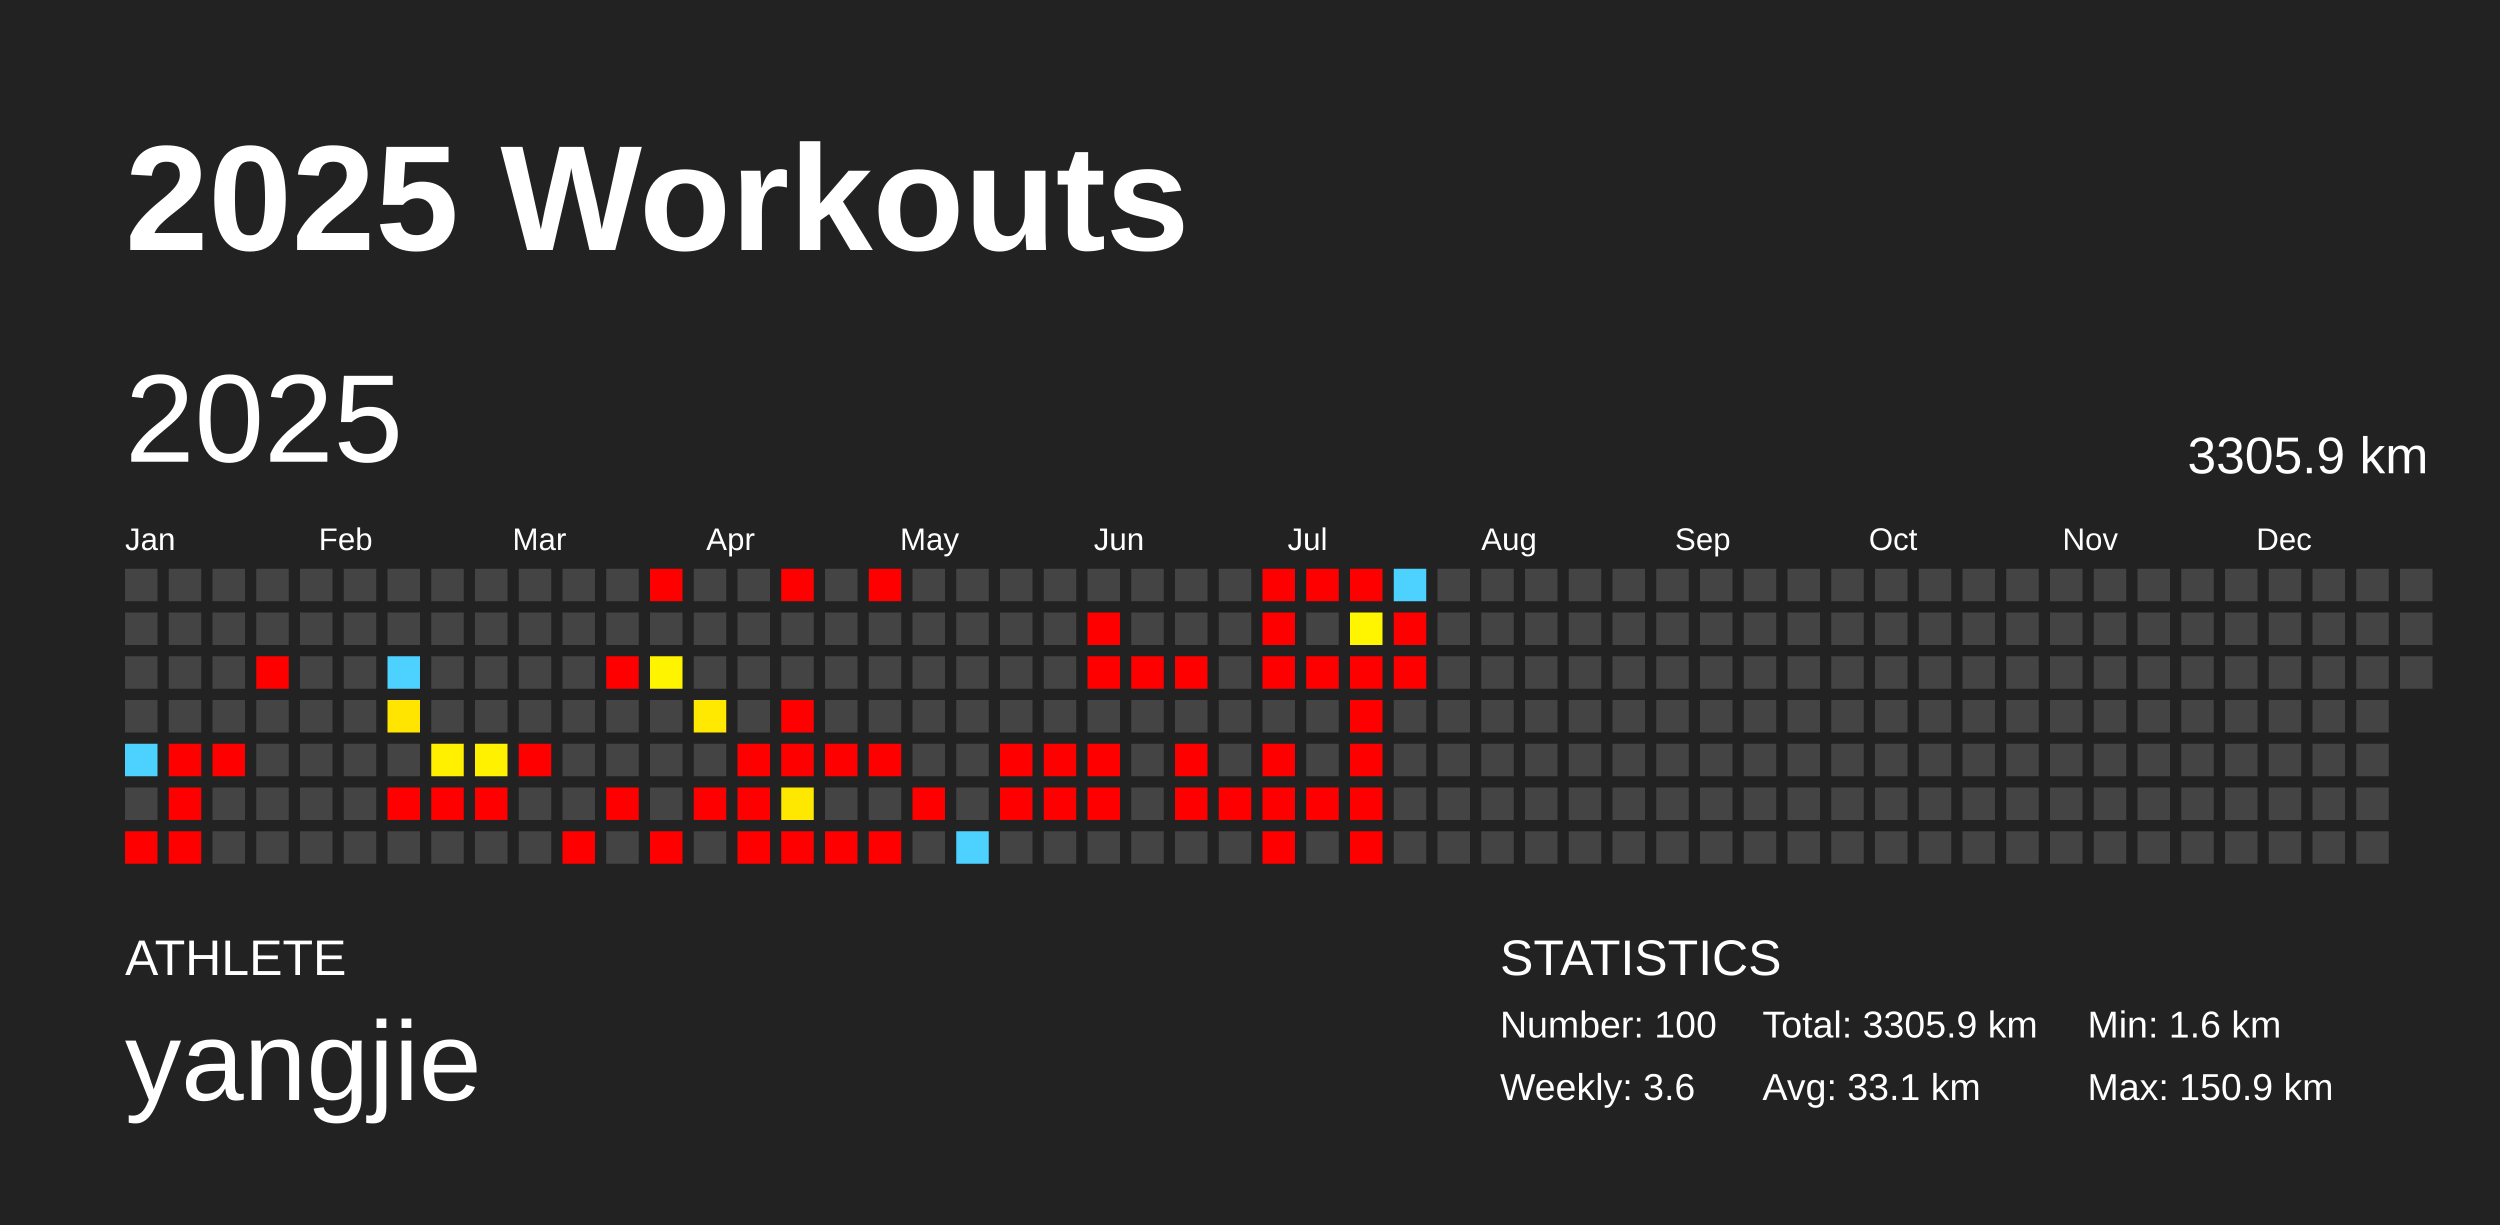
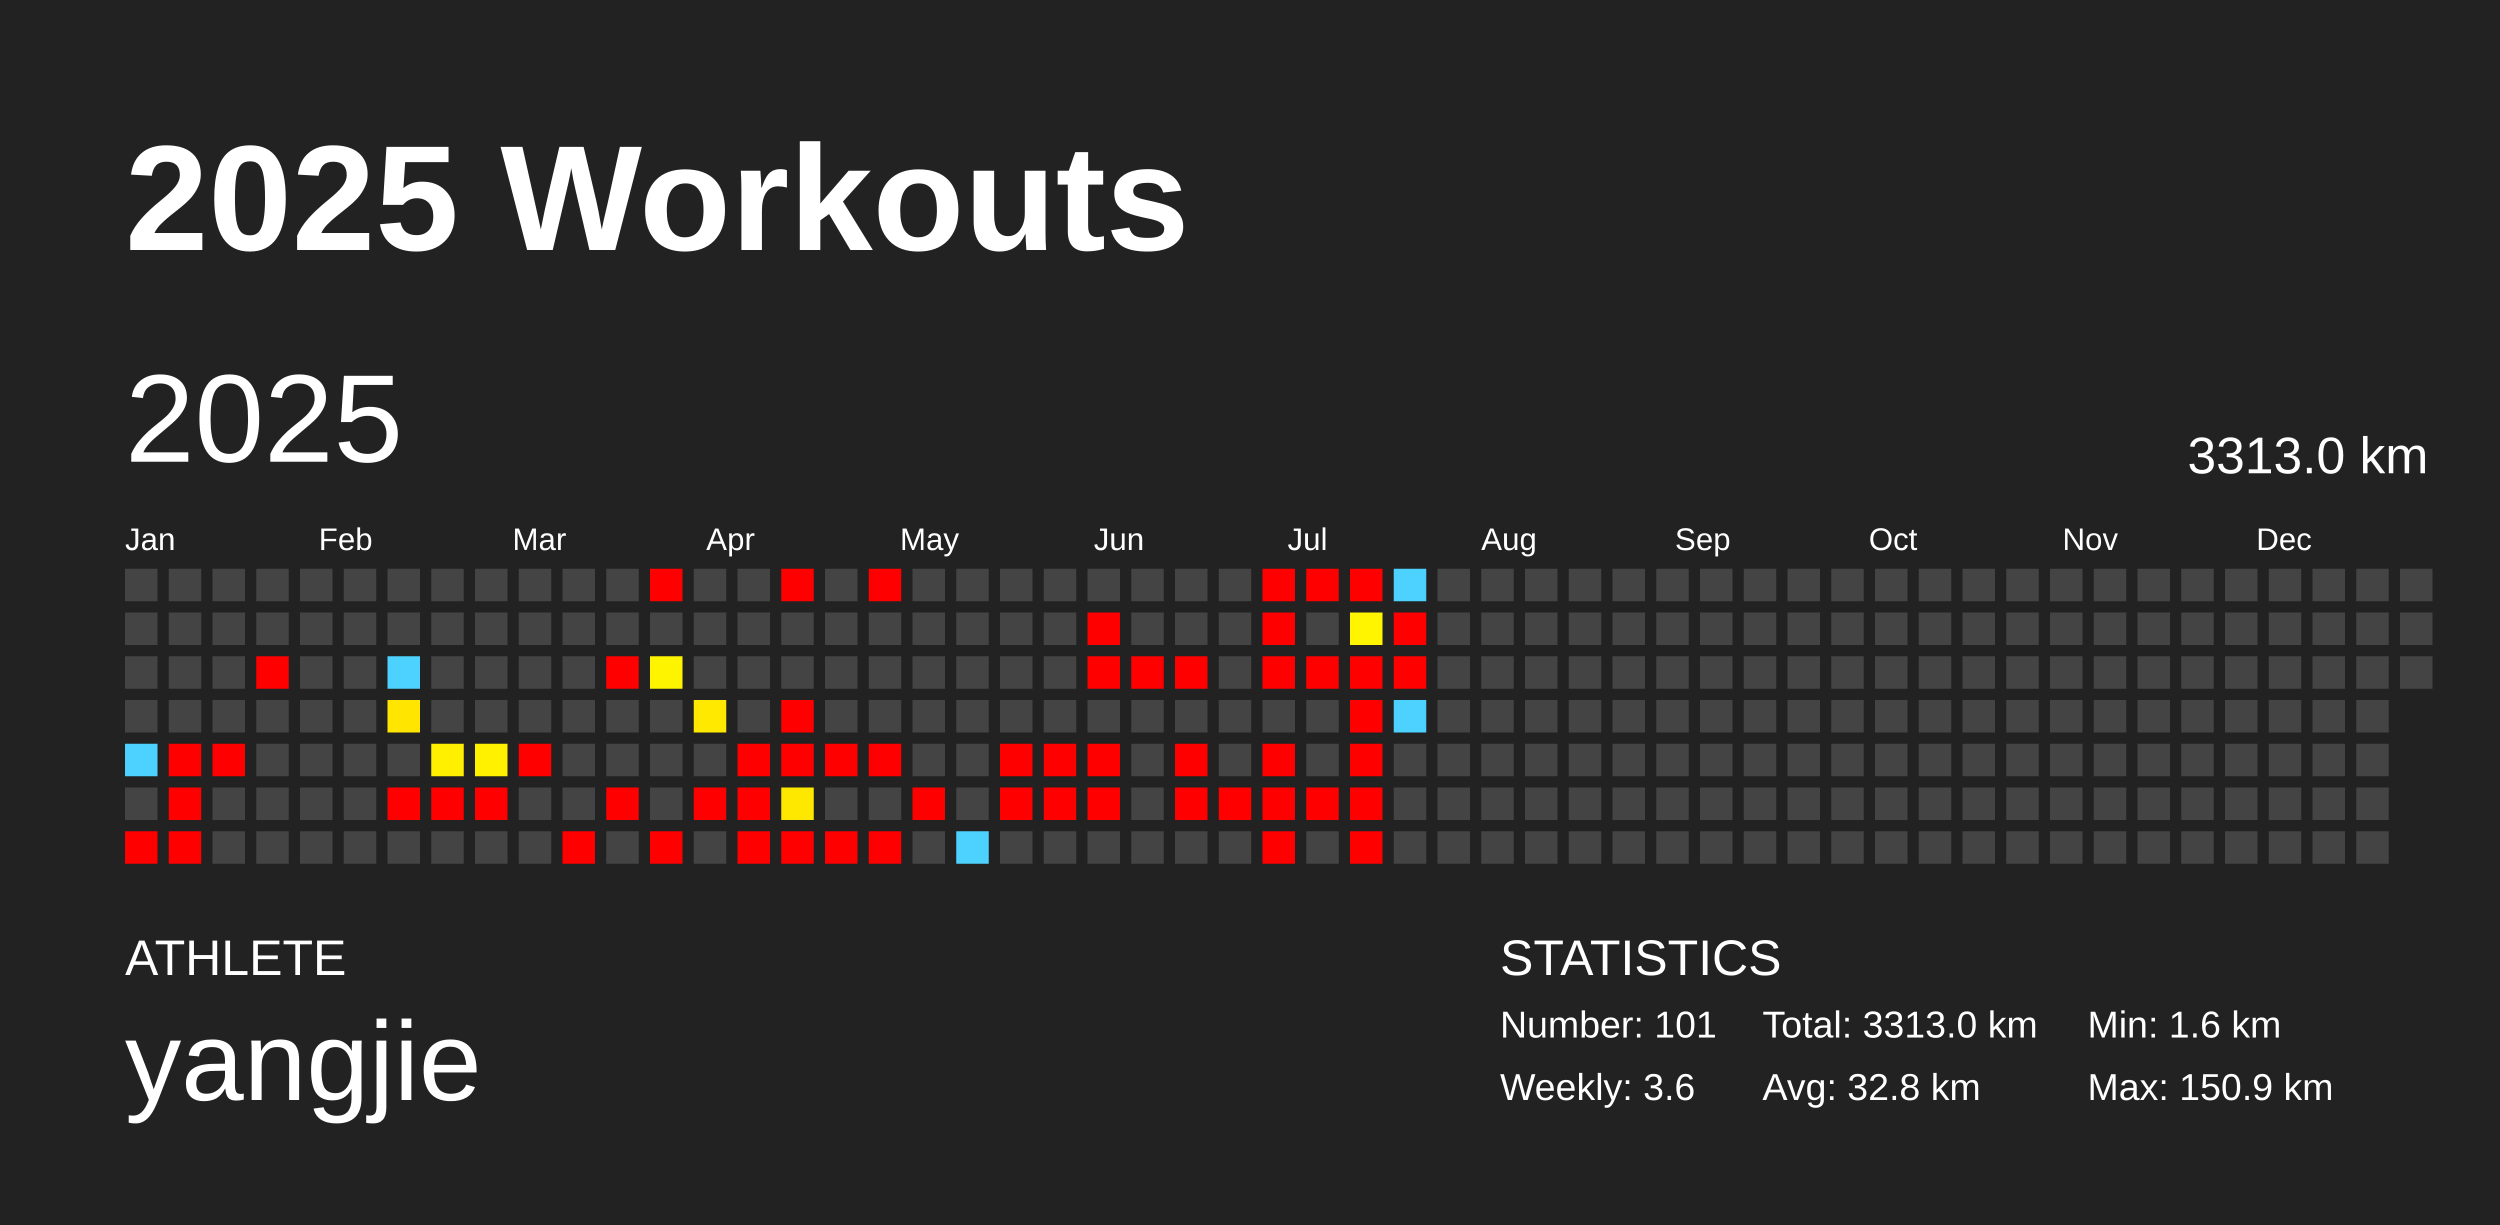
<svg xmlns="http://www.w3.org/2000/svg" baseProfile="full" height="98mm" version="1.1" viewBox="0,0,200,98" width="200mm">
  <defs />
  <rect fill="#222222" height="98" width="200" x="0" y="0" />
  <text fill="#FFFFFF" style="font-size:12px; font-family:Arial; font-weight:bold;" x="10" y="20">2025 Workouts</text>
  <text fill="#FFFFFF" style="font-size:4px; font-family:Arial" x="10" y="78">ATHLETE</text>
  <text fill="#FFFFFF" style="font-size:9px; font-family:Arial" x="10" y="88">yangjie</text>
  <text fill="#FFFFFF" style="font-size:4px; font-family:Arial" x="120" y="78">STATISTICS</text>
-   <text fill="#FFFFFF" style="font-size:3px; font-family:Arial" x="120" y="83">Number: 100</text>
+   <text fill="#FFFFFF" style="font-size:3px; font-family:Arial" x="120" y="83">Number: 101</text>
  <text fill="#FFFFFF" style="font-size:3px; font-family:Arial" x="120" y="88">Weekly: 3.6</text>
-   <text fill="#FFFFFF" style="font-size:3px; font-family:Arial" x="141" y="83">Total: 3305.9 km</text>
-   <text fill="#FFFFFF" style="font-size:3px; font-family:Arial" x="141" y="88">Avg: 33.1 km</text>
+   <text fill="#FFFFFF" style="font-size:3px; font-family:Arial" x="141" y="83">Total: 3313.0 km</text>
+   <text fill="#FFFFFF" style="font-size:3px; font-family:Arial" x="141" y="88">Avg: 32.8 km</text>
  <text fill="#FFFFFF" style="font-size:3px; font-family:Arial" x="167" y="83">Min: 1.6 km</text>
  <text fill="#FFFFFF" style="font-size:3px; font-family:Arial" x="167" y="88">Max: 150.9 km</text>
  <text dominant-baseline="hanging" fill="#FFFFFF" style="font-size:10.0px; font-family:Arial;" x="10" y="30">2025</text>
-   <text dominant-baseline="hanging" fill="#FFFFFF" style="font-size:4.125px; font-family:Arial;" x="175" y="35">3305.9 km</text>
+   <text dominant-baseline="hanging" fill="#FFFFFF" style="font-size:4.125px; font-family:Arial;" x="175" y="35">3313.0 km</text>
  <text fill="#FFFFFF" style="font-size:2.5px; font-family:Arial" x="10.0" y="44">Jan</text>
  <text fill="#FFFFFF" style="font-size:2.5px; font-family:Arial" x="25.5" y="44">Feb</text>
  <text fill="#FFFFFF" style="font-size:2.5px; font-family:Arial" x="41.0" y="44">Mar</text>
  <text fill="#FFFFFF" style="font-size:2.5px; font-family:Arial" x="56.5" y="44">Apr</text>
  <text fill="#FFFFFF" style="font-size:2.5px; font-family:Arial" x="72.0" y="44">May</text>
  <text fill="#FFFFFF" style="font-size:2.5px; font-family:Arial" x="87.5" y="44">Jun</text>
  <text fill="#FFFFFF" style="font-size:2.5px; font-family:Arial" x="103.0" y="44">Jul</text>
  <text fill="#FFFFFF" style="font-size:2.5px; font-family:Arial" x="118.5" y="44">Aug</text>
  <text fill="#FFFFFF" style="font-size:2.5px; font-family:Arial" x="134.0" y="44">Sep</text>
  <text fill="#FFFFFF" style="font-size:2.5px; font-family:Arial" x="149.5" y="44">Oct</text>
  <text fill="#FFFFFF" style="font-size:2.5px; font-family:Arial" x="165.0" y="44">Nov</text>
  <text fill="#FFFFFF" style="font-size:2.5px; font-family:Arial" x="180.5" y="44">Dec</text>
  <rect fill="#444444" height="2.6" width="2.6" x="10.0" y="45.5" />
  <rect fill="#444444" height="2.6" width="2.6" x="10.0" y="49.0" />
  <rect fill="#444444" height="2.6" width="2.6" x="10.0" y="52.5" />
  <rect fill="#444444" height="2.6" width="2.6" x="10.0" y="56.0" />
  <rect fill="#4dd2ff" height="2.6" width="2.6" x="10.0" y="59.5" />
  <rect fill="#444444" height="2.6" width="2.6" x="10.0" y="63.0" />
  <rect fill="red" height="2.6" width="2.6" x="10.0" y="66.5" />
  <rect fill="#444444" height="2.6" width="2.6" x="13.5" y="45.5" />
  <rect fill="#444444" height="2.6" width="2.6" x="13.5" y="49.0" />
  <rect fill="#444444" height="2.6" width="2.6" x="13.5" y="52.5" />
  <rect fill="#444444" height="2.6" width="2.6" x="13.5" y="56.0" />
  <rect fill="red" height="2.6" width="2.6" x="13.5" y="59.5" />
  <rect fill="red" height="2.6" width="2.6" x="13.5" y="63.0" />
  <rect fill="red" height="2.6" width="2.6" x="13.5" y="66.5" />
  <rect fill="#444444" height="2.6" width="2.6" x="17.0" y="45.5" />
  <rect fill="#444444" height="2.6" width="2.6" x="17.0" y="49.0" />
  <rect fill="#444444" height="2.6" width="2.6" x="17.0" y="52.5" />
  <rect fill="#444444" height="2.6" width="2.6" x="17.0" y="56.0" />
  <rect fill="red" height="2.6" width="2.6" x="17.0" y="59.5" />
  <rect fill="#444444" height="2.6" width="2.6" x="17.0" y="63.0" />
  <rect fill="#444444" height="2.6" width="2.6" x="17.0" y="66.5" />
  <rect fill="#444444" height="2.6" width="2.6" x="20.5" y="45.5" />
  <rect fill="#444444" height="2.6" width="2.6" x="20.5" y="49.0" />
  <rect fill="red" height="2.6" width="2.6" x="20.5" y="52.5" />
  <rect fill="#444444" height="2.6" width="2.6" x="20.5" y="56.0" />
  <rect fill="#444444" height="2.6" width="2.6" x="20.5" y="59.5" />
  <rect fill="#444444" height="2.6" width="2.6" x="20.5" y="63.0" />
  <rect fill="#444444" height="2.6" width="2.6" x="20.5" y="66.5" />
  <rect fill="#444444" height="2.6" width="2.6" x="24.0" y="45.5" />
  <rect fill="#444444" height="2.6" width="2.6" x="24.0" y="49.0" />
  <rect fill="#444444" height="2.6" width="2.6" x="24.0" y="52.5" />
  <rect fill="#444444" height="2.6" width="2.6" x="24.0" y="56.0" />
  <rect fill="#444444" height="2.6" width="2.6" x="24.0" y="59.5" />
  <rect fill="#444444" height="2.6" width="2.6" x="24.0" y="63.0" />
  <rect fill="#444444" height="2.6" width="2.6" x="24.0" y="66.5" />
  <rect fill="#444444" height="2.6" width="2.6" x="27.5" y="45.5" />
  <rect fill="#444444" height="2.6" width="2.6" x="27.5" y="49.0" />
  <rect fill="#444444" height="2.6" width="2.6" x="27.5" y="52.5" />
  <rect fill="#444444" height="2.6" width="2.6" x="27.5" y="56.0" />
  <rect fill="#444444" height="2.6" width="2.6" x="27.5" y="59.5" />
  <rect fill="#444444" height="2.6" width="2.6" x="27.5" y="63.0" />
  <rect fill="#444444" height="2.6" width="2.6" x="27.5" y="66.5" />
  <rect fill="#444444" height="2.6" width="2.6" x="31.0" y="45.5" />
  <rect fill="#444444" height="2.6" width="2.6" x="31.0" y="49.0" />
  <rect fill="#4dd2ff" height="2.6" width="2.6" x="31.0" y="52.5" />
  <rect fill="#ffe500" height="2.6" width="2.6" x="31.0" y="56.0" />
  <rect fill="#444444" height="2.6" width="2.6" x="31.0" y="59.5" />
  <rect fill="red" height="2.6" width="2.6" x="31.0" y="63.0" />
  <rect fill="#444444" height="2.6" width="2.6" x="31.0" y="66.5" />
  <rect fill="#444444" height="2.6" width="2.6" x="34.5" y="45.5" />
  <rect fill="#444444" height="2.6" width="2.6" x="34.5" y="49.0" />
  <rect fill="#444444" height="2.6" width="2.6" x="34.5" y="52.5" />
  <rect fill="#444444" height="2.6" width="2.6" x="34.5" y="56.0" />
  <rect fill="#fff000" height="2.6" width="2.6" x="34.5" y="59.5" />
  <rect fill="red" height="2.6" width="2.6" x="34.5" y="63.0" />
  <rect fill="#444444" height="2.6" width="2.6" x="34.5" y="66.5" />
  <rect fill="#444444" height="2.6" width="2.6" x="38.0" y="45.5" />
  <rect fill="#444444" height="2.6" width="2.6" x="38.0" y="49.0" />
  <rect fill="#444444" height="2.6" width="2.6" x="38.0" y="52.5" />
  <rect fill="#444444" height="2.6" width="2.6" x="38.0" y="56.0" />
  <rect fill="#fff100" height="2.6" width="2.6" x="38.0" y="59.5" />
  <rect fill="red" height="2.6" width="2.6" x="38.0" y="63.0" />
  <rect fill="#444444" height="2.6" width="2.6" x="38.0" y="66.5" />
  <rect fill="#444444" height="2.6" width="2.6" x="41.5" y="45.5" />
  <rect fill="#444444" height="2.6" width="2.6" x="41.5" y="49.0" />
  <rect fill="#444444" height="2.6" width="2.6" x="41.5" y="52.5" />
  <rect fill="#444444" height="2.6" width="2.6" x="41.5" y="56.0" />
  <rect fill="red" height="2.6" width="2.6" x="41.5" y="59.5" />
  <rect fill="#444444" height="2.6" width="2.6" x="41.5" y="63.0" />
  <rect fill="#444444" height="2.6" width="2.6" x="41.5" y="66.5" />
  <rect fill="#444444" height="2.6" width="2.6" x="45.0" y="45.5" />
  <rect fill="#444444" height="2.6" width="2.6" x="45.0" y="49.0" />
  <rect fill="#444444" height="2.6" width="2.6" x="45.0" y="52.5" />
  <rect fill="#444444" height="2.6" width="2.6" x="45.0" y="56.0" />
  <rect fill="#444444" height="2.6" width="2.6" x="45.0" y="59.5" />
  <rect fill="#444444" height="2.6" width="2.6" x="45.0" y="63.0" />
  <rect fill="red" height="2.6" width="2.6" x="45.0" y="66.5" />
  <rect fill="#444444" height="2.6" width="2.6" x="48.5" y="45.5" />
  <rect fill="#444444" height="2.6" width="2.6" x="48.5" y="49.0" />
  <rect fill="red" height="2.6" width="2.6" x="48.5" y="52.5" />
  <rect fill="#444444" height="2.6" width="2.6" x="48.5" y="56.0" />
  <rect fill="#444444" height="2.6" width="2.6" x="48.5" y="59.5" />
  <rect fill="red" height="2.6" width="2.6" x="48.5" y="63.0" />
  <rect fill="#444444" height="2.6" width="2.6" x="48.5" y="66.5" />
  <rect fill="red" height="2.6" width="2.6" x="52.0" y="45.5" />
  <rect fill="#444444" height="2.6" width="2.6" x="52.0" y="49.0" />
  <rect fill="#fff400" height="2.6" width="2.6" x="52.0" y="52.5" />
  <rect fill="#444444" height="2.6" width="2.6" x="52.0" y="56.0" />
  <rect fill="#444444" height="2.6" width="2.6" x="52.0" y="59.5" />
  <rect fill="#444444" height="2.6" width="2.6" x="52.0" y="63.0" />
  <rect fill="red" height="2.6" width="2.6" x="52.0" y="66.5" />
  <rect fill="#444444" height="2.6" width="2.6" x="55.5" y="45.5" />
  <rect fill="#444444" height="2.6" width="2.6" x="55.5" y="49.0" />
  <rect fill="#444444" height="2.6" width="2.6" x="55.5" y="52.5" />
  <rect fill="#ffe900" height="2.6" width="2.6" x="55.5" y="56.0" />
  <rect fill="#444444" height="2.6" width="2.6" x="55.5" y="59.5" />
  <rect fill="red" height="2.6" width="2.6" x="55.5" y="63.0" />
  <rect fill="#444444" height="2.6" width="2.6" x="55.5" y="66.5" />
  <rect fill="#444444" height="2.6" width="2.6" x="59.0" y="45.5" />
  <rect fill="#444444" height="2.6" width="2.6" x="59.0" y="49.0" />
  <rect fill="#444444" height="2.6" width="2.6" x="59.0" y="52.5" />
  <rect fill="#444444" height="2.6" width="2.6" x="59.0" y="56.0" />
  <rect fill="red" height="2.6" width="2.6" x="59.0" y="59.5" />
  <rect fill="red" height="2.6" width="2.6" x="59.0" y="63.0" />
  <rect fill="red" height="2.6" width="2.6" x="59.0" y="66.5" />
  <rect fill="red" height="2.6" width="2.6" x="62.5" y="45.5" />
  <rect fill="#444444" height="2.6" width="2.6" x="62.5" y="49.0" />
  <rect fill="#444444" height="2.6" width="2.6" x="62.5" y="52.5" />
  <rect fill="red" height="2.6" width="2.6" x="62.5" y="56.0" />
  <rect fill="red" height="2.6" width="2.6" x="62.5" y="59.5" />
  <rect fill="#ffe800" height="2.6" width="2.6" x="62.5" y="63.0" />
  <rect fill="red" height="2.6" width="2.6" x="62.5" y="66.5" />
  <rect fill="#444444" height="2.6" width="2.6" x="66.0" y="45.5" />
  <rect fill="#444444" height="2.6" width="2.6" x="66.0" y="49.0" />
  <rect fill="#444444" height="2.6" width="2.6" x="66.0" y="52.5" />
  <rect fill="#444444" height="2.6" width="2.6" x="66.0" y="56.0" />
  <rect fill="red" height="2.6" width="2.6" x="66.0" y="59.5" />
  <rect fill="#444444" height="2.6" width="2.6" x="66.0" y="63.0" />
  <rect fill="red" height="2.6" width="2.6" x="66.0" y="66.5" />
  <rect fill="red" height="2.6" width="2.6" x="69.5" y="45.5" />
  <rect fill="#444444" height="2.6" width="2.6" x="69.5" y="49.0" />
  <rect fill="#444444" height="2.6" width="2.6" x="69.5" y="52.5" />
  <rect fill="#444444" height="2.6" width="2.6" x="69.5" y="56.0" />
  <rect fill="red" height="2.6" width="2.6" x="69.5" y="59.5" />
  <rect fill="#444444" height="2.6" width="2.6" x="69.5" y="63.0" />
  <rect fill="red" height="2.6" width="2.6" x="69.5" y="66.5" />
  <rect fill="#444444" height="2.6" width="2.6" x="73.0" y="45.5" />
  <rect fill="#444444" height="2.6" width="2.6" x="73.0" y="49.0" />
  <rect fill="#444444" height="2.6" width="2.6" x="73.0" y="52.5" />
  <rect fill="#444444" height="2.6" width="2.6" x="73.0" y="56.0" />
  <rect fill="#444444" height="2.6" width="2.6" x="73.0" y="59.5" />
  <rect fill="red" height="2.6" width="2.6" x="73.0" y="63.0" />
  <rect fill="#444444" height="2.6" width="2.6" x="73.0" y="66.5" />
  <rect fill="#444444" height="2.6" width="2.6" x="76.5" y="45.5" />
  <rect fill="#444444" height="2.6" width="2.6" x="76.5" y="49.0" />
  <rect fill="#444444" height="2.6" width="2.6" x="76.5" y="52.5" />
  <rect fill="#444444" height="2.6" width="2.6" x="76.5" y="56.0" />
  <rect fill="#444444" height="2.6" width="2.6" x="76.5" y="59.5" />
  <rect fill="#444444" height="2.6" width="2.6" x="76.5" y="63.0" />
  <rect fill="#4dd2ff" height="2.6" width="2.6" x="76.5" y="66.5" />
  <rect fill="#444444" height="2.6" width="2.6" x="80.0" y="45.5" />
  <rect fill="#444444" height="2.6" width="2.6" x="80.0" y="49.0" />
  <rect fill="#444444" height="2.6" width="2.6" x="80.0" y="52.5" />
  <rect fill="#444444" height="2.6" width="2.6" x="80.0" y="56.0" />
  <rect fill="red" height="2.6" width="2.6" x="80.0" y="59.5" />
  <rect fill="red" height="2.6" width="2.6" x="80.0" y="63.0" />
  <rect fill="#444444" height="2.6" width="2.6" x="80.0" y="66.5" />
  <rect fill="#444444" height="2.6" width="2.6" x="83.5" y="45.5" />
  <rect fill="#444444" height="2.6" width="2.6" x="83.5" y="49.0" />
  <rect fill="#444444" height="2.6" width="2.6" x="83.5" y="52.5" />
  <rect fill="#444444" height="2.6" width="2.6" x="83.5" y="56.0" />
  <rect fill="red" height="2.6" width="2.6" x="83.5" y="59.5" />
  <rect fill="red" height="2.6" width="2.6" x="83.5" y="63.0" />
  <rect fill="#444444" height="2.6" width="2.6" x="83.5" y="66.5" />
  <rect fill="#444444" height="2.6" width="2.6" x="87.0" y="45.5" />
  <rect fill="red" height="2.6" width="2.6" x="87.0" y="49.0" />
  <rect fill="red" height="2.6" width="2.6" x="87.0" y="52.5" />
  <rect fill="#444444" height="2.6" width="2.6" x="87.0" y="56.0" />
  <rect fill="red" height="2.6" width="2.6" x="87.0" y="59.5" />
  <rect fill="red" height="2.6" width="2.6" x="87.0" y="63.0" />
  <rect fill="#444444" height="2.6" width="2.6" x="87.0" y="66.5" />
  <rect fill="#444444" height="2.6" width="2.6" x="90.5" y="45.5" />
  <rect fill="#444444" height="2.6" width="2.6" x="90.5" y="49.0" />
  <rect fill="red" height="2.6" width="2.6" x="90.5" y="52.5" />
  <rect fill="#444444" height="2.6" width="2.6" x="90.5" y="56.0" />
  <rect fill="#444444" height="2.6" width="2.6" x="90.5" y="59.5" />
  <rect fill="#444444" height="2.6" width="2.6" x="90.5" y="63.0" />
  <rect fill="#444444" height="2.6" width="2.6" x="90.5" y="66.5" />
  <rect fill="#444444" height="2.6" width="2.6" x="94.0" y="45.5" />
  <rect fill="#444444" height="2.6" width="2.6" x="94.0" y="49.0" />
  <rect fill="red" height="2.6" width="2.6" x="94.0" y="52.5" />
  <rect fill="#444444" height="2.6" width="2.6" x="94.0" y="56.0" />
  <rect fill="red" height="2.6" width="2.6" x="94.0" y="59.5" />
  <rect fill="red" height="2.6" width="2.6" x="94.0" y="63.0" />
  <rect fill="#444444" height="2.6" width="2.6" x="94.0" y="66.5" />
  <rect fill="#444444" height="2.6" width="2.6" x="97.5" y="45.5" />
  <rect fill="#444444" height="2.6" width="2.6" x="97.5" y="49.0" />
  <rect fill="#444444" height="2.6" width="2.6" x="97.5" y="52.5" />
  <rect fill="#444444" height="2.6" width="2.6" x="97.5" y="56.0" />
  <rect fill="#444444" height="2.6" width="2.6" x="97.5" y="59.5" />
  <rect fill="red" height="2.6" width="2.6" x="97.5" y="63.0" />
  <rect fill="#444444" height="2.6" width="2.6" x="97.5" y="66.5" />
  <rect fill="red" height="2.6" width="2.6" x="101.0" y="45.5" />
  <rect fill="red" height="2.6" width="2.6" x="101.0" y="49.0" />
  <rect fill="red" height="2.6" width="2.6" x="101.0" y="52.5" />
  <rect fill="#444444" height="2.6" width="2.6" x="101.0" y="56.0" />
  <rect fill="red" height="2.6" width="2.6" x="101.0" y="59.5" />
  <rect fill="red" height="2.6" width="2.6" x="101.0" y="63.0" />
  <rect fill="red" height="2.6" width="2.6" x="101.0" y="66.5" />
  <rect fill="red" height="2.6" width="2.6" x="104.5" y="45.5" />
  <rect fill="#444444" height="2.6" width="2.6" x="104.5" y="49.0" />
  <rect fill="red" height="2.6" width="2.6" x="104.5" y="52.5" />
  <rect fill="#444444" height="2.6" width="2.6" x="104.5" y="56.0" />
  <rect fill="#444444" height="2.6" width="2.6" x="104.5" y="59.5" />
  <rect fill="red" height="2.6" width="2.6" x="104.5" y="63.0" />
  <rect fill="#444444" height="2.6" width="2.6" x="104.5" y="66.5" />
  <rect fill="red" height="2.6" width="2.6" x="108.0" y="45.5" />
  <rect fill="#fff500" height="2.6" width="2.6" x="108.0" y="49.0" />
  <rect fill="red" height="2.6" width="2.6" x="108.0" y="52.5" />
  <rect fill="red" height="2.6" width="2.6" x="108.0" y="56.0" />
  <rect fill="red" height="2.6" width="2.6" x="108.0" y="59.5" />
  <rect fill="red" height="2.6" width="2.6" x="108.0" y="63.0" />
  <rect fill="red" height="2.6" width="2.6" x="108.0" y="66.5" />
  <rect fill="#4dd2ff" height="2.6" width="2.6" x="111.5" y="45.5" />
  <rect fill="red" height="2.6" width="2.6" x="111.5" y="49.0" />
  <rect fill="red" height="2.6" width="2.6" x="111.5" y="52.5" />
-   <rect fill="#444444" height="2.6" width="2.6" x="111.5" y="56.0" />
+   <rect fill="#4dd2ff" height="2.6" width="2.6" x="111.5" y="56.0" />
  <rect fill="#444444" height="2.6" width="2.6" x="111.5" y="59.5" />
  <rect fill="#444444" height="2.6" width="2.6" x="111.5" y="63.0" />
  <rect fill="#444444" height="2.6" width="2.6" x="111.5" y="66.5" />
  <rect fill="#444444" height="2.6" width="2.6" x="115.0" y="45.5" />
  <rect fill="#444444" height="2.6" width="2.6" x="115.0" y="49.0" />
  <rect fill="#444444" height="2.6" width="2.6" x="115.0" y="52.5" />
  <rect fill="#444444" height="2.6" width="2.6" x="115.0" y="56.0" />
  <rect fill="#444444" height="2.6" width="2.6" x="115.0" y="59.5" />
  <rect fill="#444444" height="2.6" width="2.6" x="115.0" y="63.0" />
  <rect fill="#444444" height="2.6" width="2.6" x="115.0" y="66.5" />
  <rect fill="#444444" height="2.6" width="2.6" x="118.5" y="45.5" />
  <rect fill="#444444" height="2.6" width="2.6" x="118.5" y="49.0" />
  <rect fill="#444444" height="2.6" width="2.6" x="118.5" y="52.5" />
  <rect fill="#444444" height="2.6" width="2.6" x="118.5" y="56.0" />
  <rect fill="#444444" height="2.6" width="2.6" x="118.5" y="59.5" />
  <rect fill="#444444" height="2.6" width="2.6" x="118.5" y="63.0" />
  <rect fill="#444444" height="2.6" width="2.6" x="118.5" y="66.5" />
  <rect fill="#444444" height="2.6" width="2.6" x="122.0" y="45.5" />
  <rect fill="#444444" height="2.6" width="2.6" x="122.0" y="49.0" />
  <rect fill="#444444" height="2.6" width="2.6" x="122.0" y="52.5" />
  <rect fill="#444444" height="2.6" width="2.6" x="122.0" y="56.0" />
  <rect fill="#444444" height="2.6" width="2.6" x="122.0" y="59.5" />
  <rect fill="#444444" height="2.6" width="2.6" x="122.0" y="63.0" />
  <rect fill="#444444" height="2.6" width="2.6" x="122.0" y="66.5" />
  <rect fill="#444444" height="2.6" width="2.6" x="125.5" y="45.5" />
  <rect fill="#444444" height="2.6" width="2.6" x="125.5" y="49.0" />
  <rect fill="#444444" height="2.6" width="2.6" x="125.5" y="52.5" />
  <rect fill="#444444" height="2.6" width="2.6" x="125.5" y="56.0" />
  <rect fill="#444444" height="2.6" width="2.6" x="125.5" y="59.5" />
  <rect fill="#444444" height="2.6" width="2.6" x="125.5" y="63.0" />
  <rect fill="#444444" height="2.6" width="2.6" x="125.5" y="66.5" />
  <rect fill="#444444" height="2.6" width="2.6" x="129.0" y="45.5" />
  <rect fill="#444444" height="2.6" width="2.6" x="129.0" y="49.0" />
  <rect fill="#444444" height="2.6" width="2.6" x="129.0" y="52.5" />
  <rect fill="#444444" height="2.6" width="2.6" x="129.0" y="56.0" />
  <rect fill="#444444" height="2.6" width="2.6" x="129.0" y="59.5" />
  <rect fill="#444444" height="2.6" width="2.6" x="129.0" y="63.0" />
  <rect fill="#444444" height="2.6" width="2.6" x="129.0" y="66.5" />
  <rect fill="#444444" height="2.6" width="2.6" x="132.5" y="45.5" />
  <rect fill="#444444" height="2.6" width="2.6" x="132.5" y="49.0" />
  <rect fill="#444444" height="2.6" width="2.6" x="132.5" y="52.5" />
  <rect fill="#444444" height="2.6" width="2.6" x="132.5" y="56.0" />
  <rect fill="#444444" height="2.6" width="2.6" x="132.5" y="59.5" />
  <rect fill="#444444" height="2.6" width="2.6" x="132.5" y="63.0" />
  <rect fill="#444444" height="2.6" width="2.6" x="132.5" y="66.5" />
  <rect fill="#444444" height="2.6" width="2.6" x="136.0" y="45.5" />
  <rect fill="#444444" height="2.6" width="2.6" x="136.0" y="49.0" />
  <rect fill="#444444" height="2.6" width="2.6" x="136.0" y="52.5" />
  <rect fill="#444444" height="2.6" width="2.6" x="136.0" y="56.0" />
  <rect fill="#444444" height="2.6" width="2.6" x="136.0" y="59.5" />
  <rect fill="#444444" height="2.6" width="2.6" x="136.0" y="63.0" />
  <rect fill="#444444" height="2.6" width="2.6" x="136.0" y="66.5" />
  <rect fill="#444444" height="2.6" width="2.6" x="139.5" y="45.5" />
  <rect fill="#444444" height="2.6" width="2.6" x="139.5" y="49.0" />
  <rect fill="#444444" height="2.6" width="2.6" x="139.5" y="52.5" />
  <rect fill="#444444" height="2.6" width="2.6" x="139.5" y="56.0" />
  <rect fill="#444444" height="2.6" width="2.6" x="139.5" y="59.5" />
  <rect fill="#444444" height="2.6" width="2.6" x="139.5" y="63.0" />
  <rect fill="#444444" height="2.6" width="2.6" x="139.5" y="66.5" />
  <rect fill="#444444" height="2.6" width="2.6" x="143.0" y="45.5" />
  <rect fill="#444444" height="2.6" width="2.6" x="143.0" y="49.0" />
  <rect fill="#444444" height="2.6" width="2.6" x="143.0" y="52.5" />
  <rect fill="#444444" height="2.6" width="2.6" x="143.0" y="56.0" />
  <rect fill="#444444" height="2.6" width="2.6" x="143.0" y="59.5" />
  <rect fill="#444444" height="2.6" width="2.6" x="143.0" y="63.0" />
  <rect fill="#444444" height="2.6" width="2.6" x="143.0" y="66.5" />
  <rect fill="#444444" height="2.6" width="2.6" x="146.5" y="45.5" />
  <rect fill="#444444" height="2.6" width="2.6" x="146.5" y="49.0" />
  <rect fill="#444444" height="2.6" width="2.6" x="146.5" y="52.5" />
  <rect fill="#444444" height="2.6" width="2.6" x="146.5" y="56.0" />
  <rect fill="#444444" height="2.6" width="2.6" x="146.5" y="59.5" />
  <rect fill="#444444" height="2.6" width="2.6" x="146.5" y="63.0" />
  <rect fill="#444444" height="2.6" width="2.6" x="146.5" y="66.5" />
  <rect fill="#444444" height="2.6" width="2.6" x="150.0" y="45.5" />
  <rect fill="#444444" height="2.6" width="2.6" x="150.0" y="49.0" />
  <rect fill="#444444" height="2.6" width="2.6" x="150.0" y="52.5" />
  <rect fill="#444444" height="2.6" width="2.6" x="150.0" y="56.0" />
  <rect fill="#444444" height="2.6" width="2.6" x="150.0" y="59.5" />
  <rect fill="#444444" height="2.6" width="2.6" x="150.0" y="63.0" />
  <rect fill="#444444" height="2.6" width="2.6" x="150.0" y="66.5" />
  <rect fill="#444444" height="2.6" width="2.6" x="153.5" y="45.5" />
  <rect fill="#444444" height="2.6" width="2.6" x="153.5" y="49.0" />
  <rect fill="#444444" height="2.6" width="2.6" x="153.5" y="52.5" />
  <rect fill="#444444" height="2.6" width="2.6" x="153.5" y="56.0" />
  <rect fill="#444444" height="2.6" width="2.6" x="153.5" y="59.5" />
  <rect fill="#444444" height="2.6" width="2.6" x="153.5" y="63.0" />
  <rect fill="#444444" height="2.6" width="2.6" x="153.5" y="66.5" />
  <rect fill="#444444" height="2.6" width="2.6" x="157.0" y="45.5" />
  <rect fill="#444444" height="2.6" width="2.6" x="157.0" y="49.0" />
  <rect fill="#444444" height="2.6" width="2.6" x="157.0" y="52.5" />
  <rect fill="#444444" height="2.6" width="2.6" x="157.0" y="56.0" />
  <rect fill="#444444" height="2.6" width="2.6" x="157.0" y="59.5" />
  <rect fill="#444444" height="2.6" width="2.6" x="157.0" y="63.0" />
  <rect fill="#444444" height="2.6" width="2.6" x="157.0" y="66.5" />
  <rect fill="#444444" height="2.6" width="2.6" x="160.5" y="45.5" />
  <rect fill="#444444" height="2.6" width="2.6" x="160.5" y="49.0" />
  <rect fill="#444444" height="2.6" width="2.6" x="160.5" y="52.5" />
  <rect fill="#444444" height="2.6" width="2.6" x="160.5" y="56.0" />
  <rect fill="#444444" height="2.6" width="2.6" x="160.5" y="59.5" />
  <rect fill="#444444" height="2.6" width="2.6" x="160.5" y="63.0" />
  <rect fill="#444444" height="2.6" width="2.6" x="160.5" y="66.5" />
  <rect fill="#444444" height="2.6" width="2.6" x="164.0" y="45.5" />
  <rect fill="#444444" height="2.6" width="2.6" x="164.0" y="49.0" />
  <rect fill="#444444" height="2.6" width="2.6" x="164.0" y="52.5" />
  <rect fill="#444444" height="2.6" width="2.6" x="164.0" y="56.0" />
  <rect fill="#444444" height="2.6" width="2.6" x="164.0" y="59.5" />
  <rect fill="#444444" height="2.6" width="2.6" x="164.0" y="63.0" />
  <rect fill="#444444" height="2.6" width="2.6" x="164.0" y="66.5" />
  <rect fill="#444444" height="2.6" width="2.6" x="167.5" y="45.5" />
  <rect fill="#444444" height="2.6" width="2.6" x="167.5" y="49.0" />
  <rect fill="#444444" height="2.6" width="2.6" x="167.5" y="52.5" />
  <rect fill="#444444" height="2.6" width="2.6" x="167.5" y="56.0" />
  <rect fill="#444444" height="2.6" width="2.6" x="167.5" y="59.5" />
  <rect fill="#444444" height="2.6" width="2.6" x="167.5" y="63.0" />
  <rect fill="#444444" height="2.6" width="2.6" x="167.5" y="66.5" />
  <rect fill="#444444" height="2.6" width="2.6" x="171.0" y="45.5" />
  <rect fill="#444444" height="2.6" width="2.6" x="171.0" y="49.0" />
  <rect fill="#444444" height="2.6" width="2.6" x="171.0" y="52.5" />
  <rect fill="#444444" height="2.6" width="2.6" x="171.0" y="56.0" />
  <rect fill="#444444" height="2.6" width="2.6" x="171.0" y="59.5" />
  <rect fill="#444444" height="2.6" width="2.6" x="171.0" y="63.0" />
  <rect fill="#444444" height="2.6" width="2.6" x="171.0" y="66.5" />
  <rect fill="#444444" height="2.6" width="2.6" x="174.5" y="45.5" />
  <rect fill="#444444" height="2.6" width="2.6" x="174.5" y="49.0" />
  <rect fill="#444444" height="2.6" width="2.6" x="174.5" y="52.5" />
  <rect fill="#444444" height="2.6" width="2.6" x="174.5" y="56.0" />
  <rect fill="#444444" height="2.6" width="2.6" x="174.5" y="59.5" />
  <rect fill="#444444" height="2.6" width="2.6" x="174.5" y="63.0" />
  <rect fill="#444444" height="2.6" width="2.6" x="174.5" y="66.5" />
  <rect fill="#444444" height="2.6" width="2.6" x="178.0" y="45.5" />
  <rect fill="#444444" height="2.6" width="2.6" x="178.0" y="49.0" />
  <rect fill="#444444" height="2.6" width="2.6" x="178.0" y="52.5" />
  <rect fill="#444444" height="2.6" width="2.6" x="178.0" y="56.0" />
  <rect fill="#444444" height="2.6" width="2.6" x="178.0" y="59.5" />
  <rect fill="#444444" height="2.6" width="2.6" x="178.0" y="63.0" />
  <rect fill="#444444" height="2.6" width="2.6" x="178.0" y="66.5" />
  <rect fill="#444444" height="2.6" width="2.6" x="181.5" y="45.5" />
  <rect fill="#444444" height="2.6" width="2.6" x="181.5" y="49.0" />
  <rect fill="#444444" height="2.6" width="2.6" x="181.5" y="52.5" />
  <rect fill="#444444" height="2.6" width="2.6" x="181.5" y="56.0" />
  <rect fill="#444444" height="2.6" width="2.6" x="181.5" y="59.5" />
  <rect fill="#444444" height="2.6" width="2.6" x="181.5" y="63.0" />
  <rect fill="#444444" height="2.6" width="2.6" x="181.5" y="66.5" />
  <rect fill="#444444" height="2.6" width="2.6" x="185.0" y="45.5" />
  <rect fill="#444444" height="2.6" width="2.6" x="185.0" y="49.0" />
  <rect fill="#444444" height="2.6" width="2.6" x="185.0" y="52.5" />
  <rect fill="#444444" height="2.6" width="2.6" x="185.0" y="56.0" />
  <rect fill="#444444" height="2.6" width="2.6" x="185.0" y="59.5" />
  <rect fill="#444444" height="2.6" width="2.6" x="185.0" y="63.0" />
  <rect fill="#444444" height="2.6" width="2.6" x="185.0" y="66.5" />
  <rect fill="#444444" height="2.6" width="2.6" x="188.5" y="45.5" />
  <rect fill="#444444" height="2.6" width="2.6" x="188.5" y="49.0" />
  <rect fill="#444444" height="2.6" width="2.6" x="188.5" y="52.5" />
  <rect fill="#444444" height="2.6" width="2.6" x="188.5" y="56.0" />
  <rect fill="#444444" height="2.6" width="2.6" x="188.5" y="59.5" />
  <rect fill="#444444" height="2.6" width="2.6" x="188.5" y="63.0" />
  <rect fill="#444444" height="2.6" width="2.6" x="188.5" y="66.5" />
  <rect fill="#444444" height="2.6" width="2.6" x="192.0" y="45.5" />
  <rect fill="#444444" height="2.6" width="2.6" x="192.0" y="49.0" />
  <rect fill="#444444" height="2.6" width="2.6" x="192.0" y="52.5" />
</svg>
